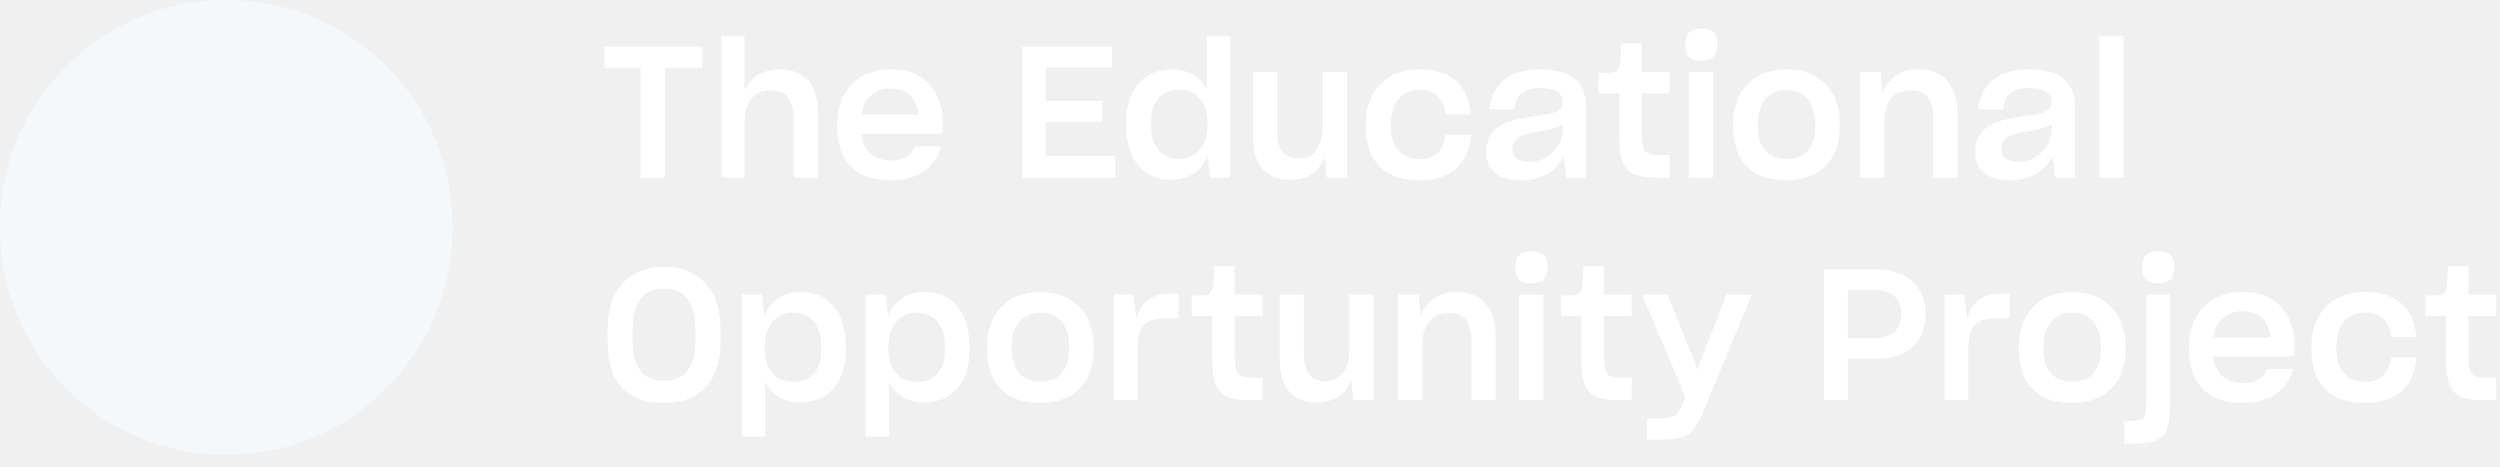
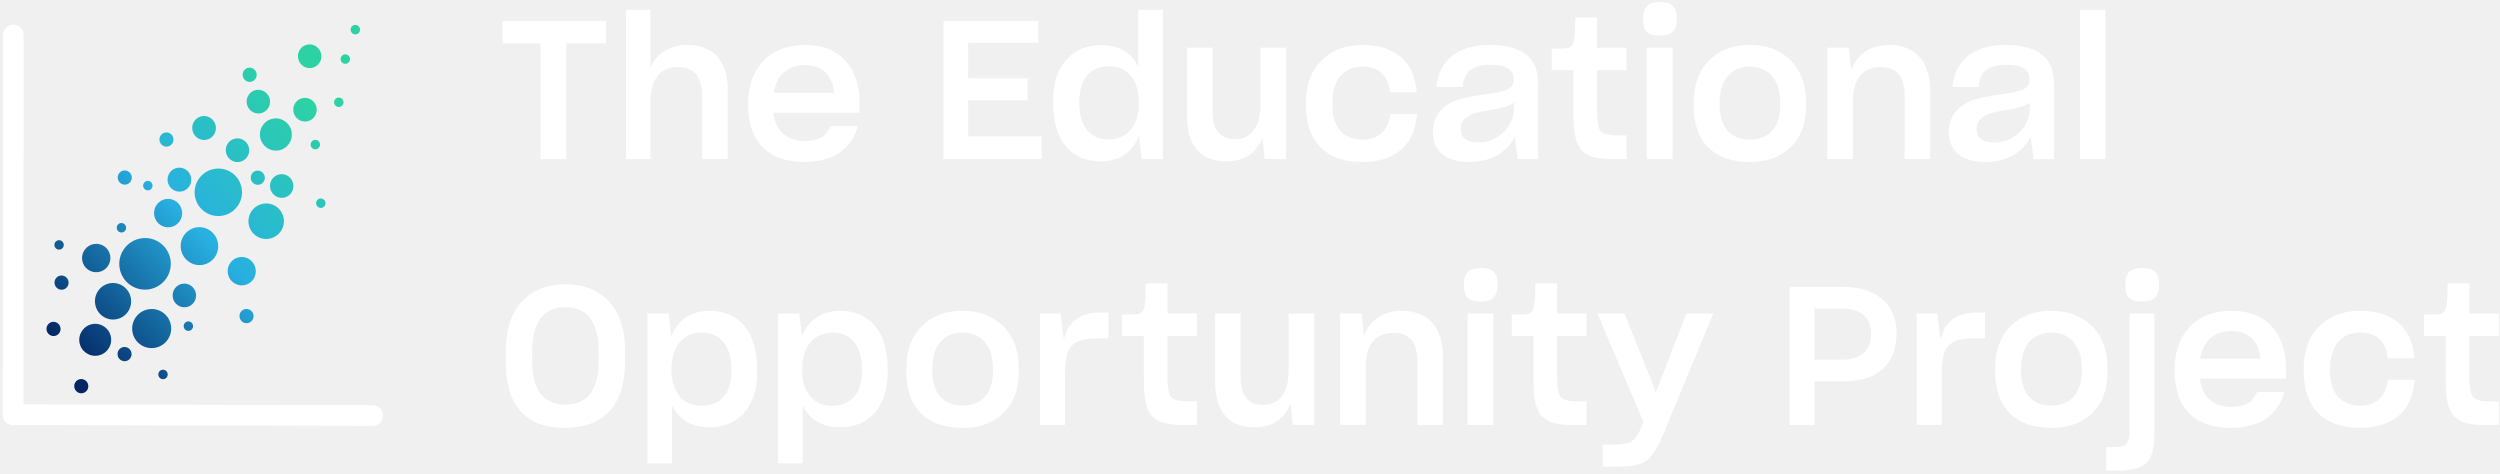
- <svg xmlns="http://www.w3.org/2000/svg" width="177px" height="33px" viewBox="0 0 177 33" version="1.1">
+ <svg xmlns="http://www.w3.org/2000/svg" width="749px" height="142px" viewBox="0 0 749 142" version="1.1">
+   <defs>
+     <linearGradient x1="13.423%" y1="97.609%" x2="91.544%" y2="30.077%" id="linearGradient-1">
+       <stop stop-color="#032664" offset="0%" />
+       <stop stop-color="#28B0E1" offset="51.653%" />
+       <stop stop-color="#2CD2A4" offset="100%" />
+     </linearGradient>
+   </defs>
  <g id="Page-1" stroke="none" stroke-width="1" fill="none" fill-rule="evenodd">
-     <g id="Homepage-Mockup-1440-V1" transform="translate(-148, -16)">
-       <g id="logo" transform="translate(148, 16)">
-         <path d="M0,16.003 C0,7.165 7.169,3.45298265e-15 15.993,3.45298265e-15 L16.04,3.45298265e-15 C24.873,3.45298265e-15 32.034,7.165 32.034,16.003 L32.034,16.192 C32.034,25.03 24.865,32.195 16.04,32.195 L15.993,32.195 C7.161,32.195 0,25.03 0,16.192 L0,16.003 Z" id="Rectangle-2-Copy" fill="#F5F8FA" />
-         <path d="M47.074,4.807 L47.074,12.569 L45.345,12.569 L45.345,4.807 L42.796,4.807 L42.796,3.299 L49.726,3.299 L49.726,4.807 L47.074,4.807 Z M52.715,12.569 L51.077,12.569 L51.077,2.557 L52.715,2.557 L52.715,6.393 C53.17,5.483 54.015,4.911 55.198,4.911 C57.006,4.911 57.903,6.055 57.903,7.914 L57.903,12.569 L56.187,12.569 L56.187,8.383 C56.187,7.199 55.771,6.393 54.535,6.393 C53.339,6.393 52.715,7.316 52.715,8.656 L52.715,12.569 Z M66.639,10.359 C66.21,11.88 65,12.764 63.037,12.764 C60.514,12.764 59.279,11.308 59.279,8.994 L59.279,8.812 C59.279,8.005 59.435,7.342 59.747,6.744 C60.371,5.574 61.516,4.911 63.089,4.911 C64.376,4.911 65.286,5.353 65.884,6.068 C66.483,6.783 66.743,7.706 66.743,8.669 L66.743,9.462 L60.969,9.462 C61.113,10.684 61.867,11.36 63.102,11.36 C64.012,11.36 64.545,11.009 64.805,10.359 L66.639,10.359 Z M63.102,6.263 C61.919,6.263 61.178,6.939 60.982,8.123 L65.039,8.123 C64.922,6.978 64.298,6.263 63.102,6.263 Z M78.961,12.569 L72.382,12.569 L72.382,3.299 L78.74,3.299 L78.74,4.768 L74.033,4.768 L74.033,7.147 L78.025,7.147 L78.025,8.63 L74.033,8.63 L74.033,11.048 L78.961,11.048 L78.961,12.569 Z M85.499,11.009 C85.096,12.023 84.251,12.725 82.912,12.725 C81,12.725 79.739,11.386 79.739,8.864 L79.739,8.682 C79.739,7.862 79.882,7.173 80.155,6.614 C80.701,5.496 81.689,4.924 82.964,4.924 C84.199,4.924 85.018,5.457 85.447,6.38 L85.447,2.557 L87.098,2.557 L87.098,12.569 L85.681,12.569 L85.499,11.009 Z M83.432,11.256 C84.706,11.256 85.486,10.333 85.486,8.851 L85.486,8.721 C85.486,7.277 84.732,6.341 83.497,6.341 C82.209,6.341 81.494,7.212 81.494,8.708 L81.494,8.851 C81.494,10.45 82.3,11.256 83.432,11.256 Z M93.78,11.139 C93.403,12.114 92.596,12.725 91.361,12.725 C89.567,12.725 88.722,11.581 88.722,9.722 L88.722,5.093 L90.425,5.093 L90.425,9.254 C90.425,10.424 90.776,11.23 91.946,11.23 C93.078,11.23 93.65,10.307 93.65,8.981 L93.65,5.093 L95.366,5.093 L95.366,12.569 L93.936,12.569 L93.78,11.139 Z M100.461,12.764 C98.068,12.764 96.703,11.425 96.703,8.981 L96.703,8.786 C96.703,7.953 96.872,7.238 97.197,6.666 C97.86,5.522 99.031,4.911 100.474,4.911 C102.541,4.911 103.959,5.886 104.128,8.071 L104.128,8.097 L102.346,8.097 L102.346,8.058 C102.19,6.887 101.527,6.367 100.487,6.367 C99.291,6.367 98.472,7.199 98.472,8.786 L98.472,8.955 C98.472,10.437 99.226,11.269 100.474,11.269 C101.566,11.269 102.19,10.697 102.359,9.553 L102.359,9.54 L104.141,9.54 L104.141,9.579 C103.972,11.789 102.528,12.764 100.461,12.764 Z M110.718,11.074 C110.211,12.049 109.21,12.764 107.662,12.764 C106.037,12.764 105.218,11.984 105.218,10.762 C105.218,9.93 105.582,9.306 106.193,8.929 C106.401,8.786 106.622,8.682 106.83,8.617 C107.272,8.461 107.831,8.357 108.768,8.214 C110.107,8.045 110.64,7.862 110.64,7.251 C110.64,6.627 110.237,6.237 109.067,6.237 C107.831,6.237 107.272,6.77 107.22,7.732 L105.465,7.732 C105.582,6.029 106.83,4.911 108.976,4.911 C109.795,4.911 110.419,5.015 110.913,5.236 C111.888,5.652 112.278,6.445 112.278,7.524 L112.278,12.569 L110.9,12.569 L110.718,11.074 Z M108.247,11.451 C108.742,11.451 109.158,11.334 109.522,11.113 C110.25,10.658 110.653,9.904 110.653,9.189 L110.653,8.786 C110.341,9.007 109.821,9.163 109.145,9.267 C108.234,9.41 107.87,9.514 107.519,9.735 C107.22,9.93 107.077,10.19 107.077,10.515 C107.077,11.139 107.467,11.451 108.247,11.451 Z M118.205,12.569 L117.243,12.569 C116.541,12.569 115.995,12.465 115.631,12.296 C114.877,11.919 114.643,11.1 114.643,9.579 L114.643,6.601 L113.186,6.601 L113.186,5.158 L113.849,5.158 C114.097,5.158 114.266,5.132 114.383,5.08 C114.63,4.963 114.708,4.677 114.747,4.066 C114.76,3.741 114.773,3.299 114.773,3.077 L116.229,3.077 L116.229,5.093 L118.205,5.093 L118.205,6.601 L116.229,6.601 L116.229,9.293 C116.229,9.787 116.268,10.151 116.333,10.398 C116.45,10.892 116.84,10.983 117.672,10.983 L118.205,10.983 L118.205,12.569 Z M120.453,4.287 C119.634,4.287 119.321,4.014 119.321,3.156 C119.321,2.323 119.699,2.037 120.453,2.037 C121.207,2.037 121.584,2.323 121.584,3.156 C121.584,3.962 121.22,4.287 120.453,4.287 Z M119.569,12.569 L119.569,5.093 L121.298,5.093 L121.298,12.569 L119.569,12.569 Z M126.484,12.764 C124.065,12.764 122.713,11.425 122.713,8.981 L122.713,8.786 C122.713,7.953 122.882,7.238 123.207,6.666 C123.857,5.522 125.015,4.911 126.484,4.911 C127.238,4.911 127.875,5.054 128.434,5.366 C129.578,5.977 130.255,7.134 130.255,8.786 L130.255,8.981 C130.255,9.8 130.099,10.476 129.787,11.035 C129.136,12.166 128.005,12.764 126.484,12.764 Z M126.484,11.269 C127.771,11.269 128.525,10.437 128.525,8.955 L128.525,8.786 C128.525,7.251 127.732,6.367 126.497,6.367 C125.275,6.367 124.455,7.199 124.455,8.786 L124.455,8.955 C124.455,10.437 125.21,11.269 126.484,11.269 Z M133.399,12.569 L131.683,12.569 L131.683,5.093 L133.126,5.093 L133.282,6.588 C133.685,5.561 134.53,4.911 135.818,4.911 C137.625,4.911 138.587,6.107 138.587,7.966 L138.587,12.569 L136.871,12.569 L136.871,8.383 C136.871,7.16 136.481,6.393 135.259,6.393 C133.984,6.393 133.399,7.277 133.399,8.669 L133.399,12.569 Z M145.333,11.074 C144.826,12.049 143.825,12.764 142.278,12.764 C140.653,12.764 139.833,11.984 139.833,10.762 C139.833,9.93 140.197,9.306 140.809,8.929 C141.017,8.786 141.238,8.682 141.446,8.617 C141.888,8.461 142.447,8.357 143.383,8.214 C144.722,8.045 145.255,7.862 145.255,7.251 C145.255,6.627 144.852,6.237 143.682,6.237 C142.447,6.237 141.888,6.77 141.836,7.732 L140.08,7.732 C140.197,6.029 141.446,4.911 143.591,4.911 C144.41,4.911 145.034,5.015 145.529,5.236 C146.504,5.652 146.894,6.445 146.894,7.524 L146.894,12.569 L145.516,12.569 L145.333,11.074 Z M142.863,11.451 C143.357,11.451 143.773,11.334 144.137,11.113 C144.865,10.658 145.268,9.904 145.268,9.189 L145.268,8.786 C144.956,9.007 144.436,9.163 143.76,9.267 C142.85,9.41 142.486,9.514 142.135,9.735 C141.836,9.93 141.693,10.19 141.693,10.515 C141.693,11.139 142.083,11.451 142.863,11.451 Z M148.634,12.569 L148.634,2.557 L150.337,2.557 L150.337,12.569 L148.634,12.569 Z M46.996,28.529 C44.434,28.529 43.017,27.151 43.017,24.121 L43.017,23.341 C43.017,22.366 43.186,21.573 43.511,20.909 C44.174,19.57 45.41,18.894 47.009,18.894 C47.815,18.894 48.504,19.05 49.115,19.401 C50.312,20.077 51.014,21.391 51.014,23.341 L51.014,24.121 C51.014,27.112 49.466,28.529 46.996,28.529 Z M47.009,26.969 C48.504,26.969 49.245,25.954 49.245,24.056 L49.245,23.419 C49.245,21.456 48.504,20.428 47.009,20.428 C45.488,20.428 44.785,21.495 44.785,23.406 L44.785,24.056 C44.785,25.954 45.488,26.969 47.009,26.969 Z M56.668,28.49 C55.432,28.49 54.613,27.931 54.171,27.021 L54.171,30.908 L52.52,30.908 L52.52,20.857 L53.937,20.857 L54.119,22.379 C54.522,21.352 55.393,20.675 56.694,20.675 C58.644,20.675 59.879,22.054 59.879,24.576 L59.879,24.758 C59.879,25.577 59.736,26.254 59.463,26.813 C58.917,27.931 57.916,28.49 56.668,28.49 Z M56.135,27.047 C57.409,27.047 58.15,26.215 58.15,24.732 L58.15,24.576 C58.15,22.977 57.344,22.132 56.174,22.132 C54.938,22.132 54.132,23.068 54.132,24.55 L54.132,24.68 C54.132,26.124 54.899,27.047 56.135,27.047 Z M65.429,28.49 C64.194,28.49 63.375,27.931 62.933,27.021 L62.933,30.908 L61.282,30.908 L61.282,20.857 L62.699,20.857 L62.881,22.379 C63.284,21.352 64.155,20.675 65.455,20.675 C67.406,20.675 68.641,22.054 68.641,24.576 L68.641,24.758 C68.641,25.577 68.498,26.254 68.225,26.813 C67.679,27.931 66.678,28.49 65.429,28.49 Z M64.896,27.047 C66.171,27.047 66.912,26.215 66.912,24.732 L66.912,24.576 C66.912,22.977 66.106,22.132 64.935,22.132 C63.7,22.132 62.894,23.068 62.894,24.55 L62.894,24.68 C62.894,26.124 63.661,27.047 64.896,27.047 Z M73.658,28.529 C71.239,28.529 69.887,27.19 69.887,24.745 L69.887,24.55 C69.887,23.718 70.056,23.003 70.381,22.431 C71.031,21.287 72.189,20.675 73.658,20.675 C74.412,20.675 75.049,20.818 75.608,21.13 C76.753,21.742 77.429,22.899 77.429,24.55 L77.429,24.745 C77.429,25.564 77.273,26.241 76.961,26.8 C76.31,27.931 75.179,28.529 73.658,28.529 Z M73.658,27.034 C74.945,27.034 75.699,26.202 75.699,24.719 L75.699,24.55 C75.699,23.016 74.906,22.132 73.671,22.132 C72.449,22.132 71.63,22.964 71.63,24.55 L71.63,24.719 C71.63,26.202 72.384,27.034 73.658,27.034 Z M78.857,28.334 L78.857,20.857 L80.235,20.857 L80.456,22.613 C80.755,21.378 81.522,20.792 82.94,20.792 L83.447,20.792 L83.447,22.522 L82.706,22.522 C82.108,22.522 81.665,22.6 81.353,22.756 C80.729,23.055 80.534,23.705 80.534,24.875 L80.534,28.334 L78.857,28.334 Z M89.387,28.334 L88.425,28.334 C87.723,28.334 87.176,28.23 86.812,28.061 C86.058,27.684 85.824,26.865 85.824,25.343 L85.824,22.366 L84.368,22.366 L84.368,20.922 L85.031,20.922 C85.278,20.922 85.447,20.896 85.564,20.844 C85.811,20.727 85.889,20.441 85.928,19.83 C85.941,19.505 85.954,19.063 85.954,18.842 L87.411,18.842 L87.411,20.857 L89.387,20.857 L89.387,22.366 L87.411,22.366 L87.411,25.057 C87.411,25.551 87.45,25.915 87.515,26.163 C87.632,26.657 88.022,26.748 88.854,26.748 L89.387,26.748 L89.387,28.334 Z M95.665,26.904 C95.288,27.879 94.482,28.49 93.247,28.49 C91.452,28.49 90.607,27.346 90.607,25.486 L90.607,20.857 L92.31,20.857 L92.31,25.018 C92.31,26.189 92.661,26.995 93.832,26.995 C94.963,26.995 95.535,26.072 95.535,24.745 L95.535,20.857 L97.251,20.857 L97.251,28.334 L95.821,28.334 L95.665,26.904 Z M100.708,28.334 L98.992,28.334 L98.992,20.857 L100.435,20.857 L100.591,22.353 C100.994,21.326 101.839,20.675 103.127,20.675 C104.934,20.675 105.896,21.872 105.896,23.731 L105.896,28.334 L104.18,28.334 L104.18,24.147 C104.18,22.925 103.79,22.158 102.567,22.158 C101.293,22.158 100.708,23.042 100.708,24.433 L100.708,28.334 Z M108.429,20.051 C107.61,20.051 107.298,19.778 107.298,18.92 C107.298,18.088 107.675,17.802 108.429,17.802 C109.184,17.802 109.561,18.088 109.561,18.92 C109.561,19.726 109.197,20.051 108.429,20.051 Z M107.545,28.334 L107.545,20.857 L109.275,20.857 L109.275,28.334 L107.545,28.334 Z M115.527,28.334 L114.565,28.334 C113.862,28.334 113.316,28.23 112.952,28.061 C112.198,27.684 111.964,26.865 111.964,25.343 L111.964,22.366 L110.508,22.366 L110.508,20.922 L111.171,20.922 C111.418,20.922 111.587,20.896 111.704,20.844 C111.951,20.727 112.029,20.441 112.068,19.83 C112.081,19.505 112.094,19.063 112.094,18.842 L113.55,18.842 L113.55,20.857 L115.527,20.857 L115.527,22.366 L113.55,22.366 L113.55,25.057 C113.55,25.551 113.589,25.915 113.654,26.163 C113.771,26.657 114.162,26.748 114.994,26.748 L115.527,26.748 L115.527,28.334 Z M116.617,31.13 L116.617,29.647 L117.488,29.647 C117.813,29.647 118.086,29.608 118.281,29.556 C118.684,29.439 118.905,29.14 119.204,28.49 L119.348,28.139 L116.253,20.857 L118.073,20.857 L120.102,25.915 L120.167,26.254 L120.258,25.928 L122.234,20.857 L124.028,20.857 L120.752,28.763 C120.323,29.803 119.985,30.401 119.543,30.726 C119.087,31.052 118.489,31.13 117.475,31.13 L116.617,31.13 Z M130.825,25.408 L130.825,28.334 L129.147,28.334 L129.147,19.063 L132.645,19.063 C133.477,19.063 134.153,19.193 134.699,19.466 C135.792,19.986 136.325,20.961 136.325,22.21 C136.325,24.16 135.168,25.421 132.71,25.408 L130.825,25.408 Z M130.825,20.519 L130.825,23.952 L132.684,23.952 C133.919,23.952 134.621,23.341 134.621,22.21 C134.621,21.196 133.984,20.519 132.645,20.519 L130.825,20.519 Z M137.675,28.334 L137.675,20.857 L139.053,20.857 L139.274,22.613 C139.573,21.378 140.34,20.792 141.758,20.792 L142.265,20.792 L142.265,22.522 L141.524,22.522 C140.926,22.522 140.483,22.6 140.171,22.756 C139.547,23.055 139.352,23.705 139.352,24.875 L139.352,28.334 L137.675,28.334 Z M146.71,28.529 C144.291,28.529 142.939,27.19 142.939,24.745 L142.939,24.55 C142.939,23.718 143.108,23.003 143.433,22.431 C144.083,21.287 145.24,20.675 146.71,20.675 C147.464,20.675 148.101,20.818 148.66,21.13 C149.804,21.742 150.48,22.899 150.48,24.55 L150.48,24.745 C150.48,25.564 150.324,26.241 150.012,26.8 C149.362,27.931 148.231,28.529 146.71,28.529 Z M146.71,27.034 C147.997,27.034 148.751,26.202 148.751,24.719 L148.751,24.55 C148.751,23.016 147.958,22.132 146.723,22.132 C145.5,22.132 144.681,22.964 144.681,24.55 L144.681,24.719 C144.681,26.202 145.435,27.034 146.71,27.034 Z M152.806,20.051 C151.987,20.051 151.675,19.778 151.675,18.92 C151.675,18.088 152.052,17.802 152.806,17.802 C153.56,17.802 153.937,18.088 153.937,18.92 C153.937,19.726 153.573,20.051 152.806,20.051 Z M150.4,31.403 L150.4,29.816 L150.777,29.816 C151.102,29.816 151.362,29.79 151.532,29.738 C151.883,29.621 151.961,29.296 151.961,28.477 L151.961,20.857 L153.625,20.857 L153.625,28.685 C153.625,29.777 153.508,30.466 153.105,30.869 C152.728,31.247 152.039,31.403 150.946,31.403 L150.4,31.403 Z M162.348,26.124 C161.919,27.645 160.709,28.529 158.746,28.529 C156.223,28.529 154.988,27.073 154.988,24.758 L154.988,24.576 C154.988,23.77 155.144,23.107 155.456,22.509 C156.08,21.339 157.225,20.675 158.798,20.675 C160.085,20.675 160.995,21.117 161.593,21.833 C162.192,22.548 162.452,23.471 162.452,24.433 L162.452,25.226 L156.678,25.226 C156.821,26.449 157.576,27.125 158.811,27.125 C159.721,27.125 160.254,26.774 160.514,26.124 L162.348,26.124 Z M158.811,22.028 C157.628,22.028 156.887,22.704 156.691,23.887 L160.748,23.887 C160.631,22.743 160.007,22.028 158.811,22.028 Z M167.404,28.529 C165.011,28.529 163.646,27.19 163.646,24.745 L163.646,24.55 C163.646,23.718 163.815,23.003 164.14,22.431 C164.803,21.287 165.973,20.675 167.417,20.675 C169.484,20.675 170.901,21.651 171.07,23.835 L171.07,23.861 L169.289,23.861 L169.289,23.822 C169.133,22.652 168.47,22.132 167.43,22.132 C166.233,22.132 165.414,22.964 165.414,24.55 L165.414,24.719 C165.414,26.202 166.168,27.034 167.417,27.034 C168.509,27.034 169.133,26.462 169.302,25.317 L169.302,25.304 L171.083,25.304 L171.083,25.343 C170.914,27.554 169.471,28.529 167.404,28.529 Z M176.737,28.334 L175.775,28.334 C175.073,28.334 174.527,28.23 174.163,28.061 C173.409,27.684 173.175,26.865 173.175,25.343 L173.175,22.366 L171.718,22.366 L171.718,20.922 L172.381,20.922 C172.628,20.922 172.798,20.896 172.915,20.844 C173.162,20.727 173.24,20.441 173.279,19.83 C173.292,19.505 173.305,19.063 173.305,18.842 L174.761,18.842 L174.761,20.857 L176.737,20.857 L176.737,22.366 L174.761,22.366 L174.761,25.057 C174.761,25.551 174.8,25.915 174.865,26.163 C174.982,26.657 175.372,26.748 176.204,26.748 L176.737,26.748 L176.737,28.334 Z" id="TheEducationalOpportunityProject" fill="#FFFFFF" fill-rule="nonzero" />
+     <g id="SEDA-logomark-9-Copy-16-JAMES-Copy" transform="translate(-586, -471)">
+       <g id="Group" transform="translate(589, 471)">
+         <path d="M-55.901,67.342 L57.844,67.4" id="Line-Copy" stroke="#FFFFFF" stroke-width="6.2" stroke-linecap="round" stroke-linejoin="round" transform="translate(0.971059, 67.37111) rotate(-90) translate(-0.971059, -67.37111) " />
+         <path d="M0.952,123.304 L108.642,125.431" id="Line-Copy-2" stroke="#FFFFFF" stroke-width="6.2" stroke-linecap="round" stroke-linejoin="round" transform="translate(54.79722, 124.3673) rotate(-361) translate(-54.79722, -124.3673) " />
+         <path d="M47.069,77.061 C47.436,81.312 44.289,85.063 40.042,85.44 C35.794,85.817 32.053,82.676 31.686,78.425 C31.32,74.175 34.466,70.423 38.714,70.047 C42.961,69.67 46.702,72.81 47.069,77.061 Z M33.465,104.108 C33.569,105.281 32.713,106.314 31.554,106.414 C30.395,106.515 29.371,105.645 29.268,104.471 C29.164,103.298 30.02,102.265 31.179,102.165 C32.338,102.064 33.362,102.934 33.465,104.108 Z M12.761,95.106 C12.865,96.28 12.009,97.313 10.85,97.413 C9.691,97.514 8.668,96.644 8.564,95.47 C8.46,94.296 9.316,93.264 10.475,93.163 C11.634,93.063 12.658,93.933 12.761,95.106 Z M45.831,96.709 C46.109,99.929 43.726,102.771 40.509,103.056 C37.292,103.341 34.459,100.962 34.181,97.742 C33.903,94.521 36.285,91.679 39.503,91.394 C42.72,91.109 45.553,93.489 45.831,96.709 Z M15.482,70.17 C15.551,70.952 14.98,71.641 14.208,71.708 C13.435,71.775 12.753,71.195 12.684,70.413 C12.615,69.63 13.185,68.942 13.958,68.875 C14.73,68.808 15.413,69.388 15.482,70.17 Z M53.96,87.711 C54.132,89.667 52.706,91.388 50.774,91.555 C48.843,91.723 47.137,90.273 46.964,88.317 C46.792,86.361 48.218,84.64 50.149,84.472 C52.081,84.305 53.787,85.755 53.96,87.711 Z M50.474,40.859 C50.578,42.033 49.722,43.066 48.563,43.166 C47.404,43.267 46.381,42.397 46.277,41.223 C46.173,40.049 47.029,39.017 48.188,38.916 C49.347,38.816 50.371,39.686 50.474,40.859 Z M104.901,20.613 C104.97,21.396 104.399,22.084 103.627,22.151 C102.854,22.218 102.172,21.638 102.103,20.856 C102.034,20.074 102.604,19.385 103.377,19.318 C104.149,19.251 104.832,19.831 104.901,20.613 Z M43.245,54.303 C43.314,55.085 42.744,55.774 41.971,55.841 C41.199,55.908 40.516,55.328 40.447,54.546 C40.378,53.763 40.949,53.075 41.721,53.008 C42.494,52.941 43.176,53.521 43.245,54.303 Z M37.221,51.347 C37.324,52.521 36.469,53.554 35.31,53.654 C34.15,53.755 33.127,52.885 33.023,51.711 C32.92,50.538 33.775,49.505 34.934,49.404 C36.094,49.304 37.117,50.174 37.221,51.347 Z M69.852,57.269 C70.19,61.183 67.293,64.636 63.383,64.983 C59.473,65.33 56.029,62.438 55.691,58.524 C55.353,54.611 58.25,51.157 62.16,50.81 C66.07,50.463 69.514,53.355 69.852,57.269 Z M34.431,87.792 C34.696,90.803 32.493,93.456 29.511,93.715 C26.528,93.975 23.896,91.744 23.632,88.733 C23.367,85.721 25.57,83.069 28.553,82.809 C31.535,82.549 34.167,84.78 34.431,87.792 Z M19.858,112.792 C19.962,113.966 19.106,114.999 17.947,115.099 C16.788,115.2 15.764,114.33 15.661,113.156 C15.557,111.983 16.413,110.95 17.572,110.849 C18.731,110.749 19.754,111.619 19.858,112.792 Z M76.966,54.176 C77.07,55.35 76.214,56.383 75.055,56.483 C73.896,56.584 72.873,55.714 72.769,54.54 C72.665,53.367 73.521,52.334 74.68,52.233 C75.839,52.133 76.863,53.003 76.966,54.176 Z M52.421,97.148 C52.49,97.93 51.919,98.619 51.147,98.686 C50.374,98.753 49.692,98.173 49.623,97.39 C49.554,96.608 50.124,95.919 50.897,95.852 C51.669,95.785 52.352,96.365 52.421,97.148 Z M43.834,111.056 C43.903,111.839 43.332,112.527 42.56,112.594 C41.787,112.661 41.105,112.081 41.036,111.299 C40.967,110.517 41.537,109.828 42.31,109.761 C43.082,109.694 43.765,110.274 43.834,111.056 Z M94.16,45.542 C94.229,46.325 93.659,47.013 92.886,47.08 C92.114,47.147 91.431,46.567 91.362,45.785 C91.293,45.003 91.864,44.314 92.636,44.247 C93.409,44.18 94.091,44.76 94.16,45.542 Z M63.395,38.074 C63.57,40.053 62.127,41.795 60.172,41.964 C58.218,42.134 56.492,40.667 56.317,38.687 C56.142,36.708 57.585,34.967 59.54,34.797 C61.495,34.628 63.221,36.095 63.395,38.074 Z M54.947,52.993 C55.122,54.972 53.679,56.714 51.725,56.884 C49.77,57.053 48.044,55.586 47.869,53.607 C47.694,51.628 49.137,49.886 51.092,49.717 C53.047,49.547 54.773,51.014 54.947,52.993 Z M70.712,95.297 C70.816,96.471 69.96,97.504 68.801,97.604 C67.642,97.705 66.618,96.835 66.515,95.661 C66.411,94.488 67.267,93.455 68.426,93.354 C69.585,93.254 70.608,94.124 70.712,95.297 Z M96.41,18.841 C96.583,20.797 95.157,22.518 93.225,22.686 C91.293,22.853 89.587,21.404 89.415,19.448 C89.242,17.492 90.668,15.77 92.6,15.603 C94.531,15.435 96.237,16.885 96.41,18.841 Z M76.689,23.242 C76.793,24.415 75.937,25.448 74.778,25.549 C73.619,25.649 72.595,24.779 72.492,23.606 C72.388,22.432 73.244,21.399 74.403,21.299 C75.562,21.198 76.586,22.068 76.689,23.242 Z M61.603,73.108 C61.88,76.237 59.598,78.992 56.507,79.26 C53.416,79.528 50.687,77.208 50.411,74.078 C50.134,70.949 52.416,68.195 55.507,67.927 C58.598,67.659 61.327,69.978 61.603,73.108 Z M85.345,57.036 C85.518,58.992 84.092,60.713 82.16,60.88 C80.228,61.048 78.522,59.598 78.35,57.642 C78.177,55.686 79.603,53.965 81.535,53.797 C83.466,53.63 85.172,55.08 85.345,57.036 Z M72.316,81.595 C72.524,83.942 70.812,86.008 68.494,86.209 C66.176,86.41 64.129,84.67 63.922,82.323 C63.715,79.976 65.426,77.91 67.744,77.709 C70.062,77.508 72.109,79.248 72.316,81.595 Z M29.144,74.615 C29.346,76.957 27.614,79.024 25.274,79.231 C22.934,79.438 20.873,77.708 20.671,75.366 C20.469,73.024 22.202,70.957 24.542,70.75 C26.881,70.542 28.942,72.273 29.144,74.615 Z M27.662,98.988 C27.89,101.623 25.94,103.948 23.308,104.182 C20.676,104.415 18.357,102.468 18.13,99.833 C17.903,97.199 19.852,94.873 22.484,94.64 C25.117,94.407 27.435,96.354 27.662,98.988 Z M34.47,66.345 C34.539,67.127 33.968,67.816 33.195,67.883 C32.423,67.95 31.74,67.37 31.671,66.587 C31.602,65.805 32.173,65.116 32.945,65.049 C33.718,64.982 34.4,65.562 34.47,66.345 Z M16.126,81.432 C16.23,82.605 15.374,83.638 14.215,83.738 C13.056,83.839 12.032,82.969 11.929,81.795 C11.825,80.622 12.681,79.589 13.84,79.489 C14.999,79.388 16.022,80.258 16.126,81.432 Z M94.572,63.172 C94.641,63.954 94.071,64.643 93.298,64.71 C92.525,64.777 91.843,64.197 91.774,63.414 C91.705,62.632 92.275,61.943 93.048,61.876 C93.821,61.809 94.503,62.389 94.572,63.172 Z M108.514,12.035 C108.583,12.817 108.012,13.506 107.24,13.573 C106.467,13.64 105.785,13.06 105.716,12.277 C105.646,11.495 106.217,10.807 106.99,10.74 C107.762,10.673 108.445,11.252 108.514,12.035 Z M81.763,67.067 C82.016,69.994 79.849,72.578 76.925,72.837 C74,73.096 71.424,70.933 71.171,68.006 C70.919,65.078 73.085,62.495 76.01,62.236 C78.934,61.976 81.51,64.139 81.763,67.067 Z M102.058,33.39 C102.127,34.172 101.556,34.861 100.783,34.928 C100.011,34.995 99.328,34.415 99.259,33.632 C99.19,32.85 99.761,32.161 100.533,32.094 C101.306,32.027 101.989,32.607 102.058,33.39 Z M51.531,62.701 C51.738,65.048 50.027,67.113 47.709,67.314 C45.391,67.515 43.343,65.776 43.136,63.428 C42.929,61.081 44.64,59.016 46.959,58.815 C49.277,58.614 51.324,60.353 51.531,62.701 Z M72.878,45.415 C73.051,47.371 71.625,49.092 69.693,49.259 C67.761,49.427 66.055,47.977 65.883,46.021 C65.71,44.065 67.136,42.344 69.068,42.176 C70.999,42.009 72.705,43.459 72.878,45.415 Z M80.121,31.334 C80.293,33.29 78.867,35.012 76.935,35.179 C75.004,35.347 73.298,33.897 73.125,31.941 C72.953,29.985 74.379,28.263 76.31,28.096 C78.242,27.928 79.948,29.378 80.121,31.334 Z M85.949,41.414 C86.183,44.074 84.239,46.416 81.606,46.645 C78.974,46.874 76.651,44.904 76.417,42.244 C76.183,39.584 78.128,37.242 80.76,37.013 C83.392,36.784 85.715,38.754 85.949,41.414 Z M93.895,34.713 C94.067,36.669 92.641,38.39 90.709,38.558 C88.778,38.725 87.072,37.275 86.899,35.319 C86.727,33.364 88.153,31.642 90.084,31.475 C92.016,31.307 93.722,32.757 93.895,34.713 Z" id="Combined-Shape" fill="url(#linearGradient-1)" transform="translate(58.53746, 62.92073) rotate(-4) translate(-58.53746, -62.92073) " />
+         <path d="M166.67,12.997 L166.67,47.659 L158.948,47.659 L158.948,12.997 L147.568,12.997 L147.568,6.262 L178.514,6.262 L178.514,12.997 L166.67,12.997 Z M191.859,47.659 L184.543,47.659 L184.543,2.953 L191.859,2.953 L191.859,20.081 C193.891,16.016 197.665,13.462 202.948,13.462 C211.019,13.462 215.025,18.571 215.025,26.874 L215.025,47.659 L207.361,47.659 L207.361,28.964 C207.361,23.68 205.503,20.081 199.987,20.081 C194.646,20.081 191.859,24.203 191.859,30.183 L191.859,47.659 Z M254.032,37.789 C252.116,44.582 246.717,48.53 237.949,48.53 C226.686,48.53 221.17,42.028 221.17,31.693 L221.17,30.88 C221.17,27.28 221.867,24.319 223.26,21.648 C226.047,16.423 231.156,13.462 238.182,13.462 C243.93,13.462 247.994,15.436 250.665,18.629 C253.336,21.822 254.497,25.945 254.497,30.241 L254.497,33.783 L228.718,33.783 C229.356,39.241 232.724,42.26 238.24,42.26 C242.304,42.26 244.685,40.692 245.846,37.789 L254.032,37.789 Z M238.24,19.5 C232.956,19.5 229.647,22.519 228.776,27.803 L246.891,27.803 C246.368,22.693 243.581,19.5 238.24,19.5 Z M309.055,47.659 L279.676,47.659 L279.676,6.262 L308.068,6.262 L308.068,12.823 L287.05,12.823 L287.05,23.448 L304.875,23.448 L304.875,30.067 L287.05,30.067 L287.05,40.866 L309.055,40.866 L309.055,47.659 Z M338.25,40.692 C336.45,45.221 332.676,48.356 326.696,48.356 C318.161,48.356 312.529,42.376 312.529,31.112 L312.529,30.299 C312.529,26.641 313.168,23.564 314.387,21.068 C316.826,16.074 321.239,13.52 326.928,13.52 C332.444,13.52 336.102,15.9 338.018,20.022 L338.018,2.953 L345.392,2.953 L345.392,47.659 L339.063,47.659 L338.25,40.692 Z M329.019,41.795 C334.709,41.795 338.192,37.673 338.192,31.054 L338.192,30.473 C338.192,24.029 334.825,19.848 329.309,19.848 C323.561,19.848 320.368,23.738 320.368,30.415 L320.368,31.054 C320.368,38.196 323.967,41.795 329.019,41.795 Z M375.226,41.273 C373.542,45.627 369.942,48.356 364.426,48.356 C356.414,48.356 352.64,43.247 352.64,34.944 L352.64,14.274 L360.246,14.274 L360.246,32.854 C360.246,38.079 361.814,41.679 367.039,41.679 C372.09,41.679 374.645,37.557 374.645,31.635 L374.645,14.274 L382.309,14.274 L382.309,47.659 L375.922,47.659 L375.226,41.273 Z M405.059,48.53 C394.376,48.53 388.28,42.55 388.28,31.635 L388.28,30.764 C388.28,27.048 389.035,23.854 390.486,21.3 C393.447,16.19 398.673,13.462 405.118,13.462 C414.349,13.462 420.678,17.816 421.433,27.57 L421.433,27.687 L413.478,27.687 L413.478,27.512 C412.782,22.287 409.82,19.964 405.176,19.964 C399.834,19.964 396.176,23.68 396.176,30.764 L396.176,31.519 C396.176,38.137 399.544,41.853 405.118,41.853 C409.995,41.853 412.782,39.299 413.536,34.189 L413.536,34.131 L421.491,34.131 L421.491,34.305 C420.736,44.176 414.291,48.53 405.059,48.53 Z M450.86,40.982 C448.596,45.337 444.125,48.53 437.216,48.53 C429.958,48.53 426.3,45.047 426.3,39.589 C426.3,35.873 427.926,33.086 430.655,31.402 C431.584,30.764 432.571,30.299 433.5,30.009 C435.474,29.312 437.971,28.848 442.151,28.209 C448.131,27.454 450.512,26.641 450.512,23.913 C450.512,21.126 448.712,19.384 443.486,19.384 C437.971,19.384 435.474,21.764 435.242,26.061 L427.403,26.061 C427.926,18.455 433.5,13.462 443.08,13.462 C446.738,13.462 449.525,13.926 451.731,14.913 C456.086,16.771 457.827,20.313 457.827,25.132 L457.827,47.659 L451.673,47.659 L450.86,40.982 Z M439.829,42.666 C442.035,42.666 443.893,42.144 445.518,41.157 C448.77,39.124 450.57,35.757 450.57,32.564 L450.57,30.764 C449.176,31.751 446.854,32.447 443.835,32.912 C439.77,33.551 438.145,34.015 436.577,35.002 C435.242,35.873 434.603,37.034 434.603,38.486 C434.603,41.273 436.345,42.666 439.829,42.666 Z M484.294,47.659 L479.997,47.659 C476.862,47.659 474.423,47.195 472.798,46.44 C469.43,44.756 468.385,41.099 468.385,34.305 L468.385,21.01 L461.882,21.01 L461.882,14.565 L464.843,14.565 C465.946,14.565 466.701,14.449 467.224,14.216 C468.327,13.694 468.675,12.417 468.849,9.688 C468.908,8.236 468.966,6.262 468.966,5.275 L475.468,5.275 L475.468,14.274 L484.294,14.274 L484.294,21.01 L475.468,21.01 L475.468,33.028 C475.468,35.234 475.643,36.86 475.933,37.963 C476.455,40.17 478.197,40.576 481.913,40.576 L484.294,40.576 L484.294,47.659 Z M494.329,10.675 C490.671,10.675 489.277,9.455 489.277,5.623 C489.277,1.908 490.961,0.63 494.329,0.63 C497.696,0.63 499.38,1.908 499.38,5.623 C499.38,9.223 497.754,10.675 494.329,10.675 Z M490.381,47.659 L490.381,14.274 L498.103,14.274 L498.103,47.659 L490.381,47.659 Z M521.26,48.53 C510.46,48.53 504.422,42.55 504.422,31.635 L504.422,30.764 C504.422,27.048 505.177,23.854 506.628,21.3 C509.531,16.19 514.699,13.462 521.26,13.462 C524.627,13.462 527.472,14.1 529.969,15.494 C535.078,18.223 538.097,23.39 538.097,30.764 L538.097,31.635 C538.097,35.292 537.4,38.312 536.007,40.808 C533.104,45.86 528.053,48.53 521.26,48.53 Z M521.26,41.853 C527.008,41.853 530.375,38.137 530.375,31.519 L530.375,30.764 C530.375,23.913 526.833,19.964 521.318,19.964 C515.86,19.964 512.202,23.68 512.202,30.764 L512.202,31.519 C512.202,38.137 515.57,41.853 521.26,41.853 Z M552.139,47.659 L544.474,47.659 L544.474,14.274 L550.919,14.274 L551.616,20.951 C553.416,16.365 557.19,13.462 562.938,13.462 C571.008,13.462 575.305,18.803 575.305,27.106 L575.305,47.659 L567.641,47.659 L567.641,28.964 C567.641,23.506 565.899,20.081 560.441,20.081 C554.751,20.081 552.139,24.029 552.139,30.241 L552.139,47.659 Z M605.429,40.982 C603.165,45.337 598.694,48.53 591.785,48.53 C584.527,48.53 580.869,45.047 580.869,39.589 C580.869,35.873 582.495,33.086 585.224,31.402 C586.153,30.764 587.14,30.299 588.069,30.009 C590.043,29.312 592.539,28.848 596.72,28.209 C602.7,27.454 605.081,26.641 605.081,23.913 C605.081,21.126 603.281,19.384 598.055,19.384 C592.539,19.384 590.043,21.764 589.811,26.061 L581.972,26.061 C582.495,18.455 588.069,13.462 597.649,13.462 C601.307,13.462 604.094,13.926 606.3,14.913 C610.654,16.771 612.396,20.313 612.396,25.132 L612.396,47.659 L606.242,47.659 L605.429,40.982 Z M594.397,42.666 C596.604,42.666 598.462,42.144 600.087,41.157 C603.339,39.124 605.139,35.757 605.139,32.564 L605.139,30.764 C603.745,31.751 601.423,32.447 598.404,32.912 C594.339,33.551 592.714,34.015 591.146,35.002 C589.811,35.873 589.172,37.034 589.172,38.486 C589.172,41.273 590.914,42.666 594.397,42.666 Z M620.167,47.659 L620.167,2.953 L627.773,2.953 L627.773,47.659 L620.167,47.659 Z M166.321,128.19 C154.883,128.19 148.555,122.035 148.555,108.507 L148.555,105.023 C148.555,100.669 149.309,97.127 150.761,94.166 C153.722,88.186 159.238,85.167 166.379,85.167 C169.979,85.167 173.056,85.863 175.785,87.431 C181.127,90.45 184.262,96.314 184.262,105.023 L184.262,108.507 C184.262,121.861 177.353,128.19 166.321,128.19 Z M166.379,121.222 C173.056,121.222 176.366,116.694 176.366,108.217 L176.366,105.372 C176.366,96.605 173.056,92.018 166.379,92.018 C159.586,92.018 156.451,96.779 156.451,105.314 L156.451,108.217 C156.451,116.694 159.586,121.222 166.379,121.222 Z M209.509,128.016 C203.993,128.016 200.336,125.519 198.361,121.455 L198.361,138.815 L190.988,138.815 L190.988,93.934 L197.316,93.934 L198.129,100.727 C199.929,96.14 203.819,93.121 209.625,93.121 C218.334,93.121 223.85,99.275 223.85,110.539 L223.85,111.352 C223.85,115.01 223.211,118.029 221.992,120.526 C219.554,125.519 215.083,128.016 209.509,128.016 Z M207.129,121.571 C212.819,121.571 216.128,117.855 216.128,111.236 L216.128,110.539 C216.128,103.398 212.528,99.624 207.303,99.624 C201.787,99.624 198.187,103.804 198.187,110.423 L198.187,111.004 C198.187,117.448 201.613,121.571 207.129,121.571 Z M248.633,128.016 C243.117,128.016 239.459,125.519 237.485,121.455 L237.485,138.815 L230.111,138.815 L230.111,93.934 L236.44,93.934 L237.253,100.727 C239.053,96.14 242.943,93.121 248.749,93.121 C257.458,93.121 262.974,99.275 262.974,110.539 L262.974,111.352 C262.974,115.01 262.335,118.029 261.116,120.526 C258.677,125.519 254.207,128.016 248.633,128.016 Z M246.252,121.571 C251.942,121.571 255.252,117.855 255.252,111.236 L255.252,110.539 C255.252,103.398 251.652,99.624 246.426,99.624 C240.911,99.624 237.311,103.804 237.311,110.423 L237.311,111.004 C237.311,117.448 240.736,121.571 246.252,121.571 Z M285.376,128.19 C274.576,128.19 268.538,122.209 268.538,111.294 L268.538,110.423 C268.538,106.707 269.293,103.514 270.744,100.959 C273.647,95.85 278.815,93.121 285.376,93.121 C288.743,93.121 291.588,93.76 294.085,95.153 C299.194,97.882 302.213,103.049 302.213,110.423 L302.213,111.294 C302.213,114.952 301.517,117.971 300.123,120.468 C297.22,125.519 292.169,128.19 285.376,128.19 Z M285.376,121.513 C291.124,121.513 294.491,117.797 294.491,111.178 L294.491,110.423 C294.491,103.572 290.95,99.624 285.434,99.624 C279.976,99.624 276.318,103.34 276.318,110.423 L276.318,111.178 C276.318,117.797 279.686,121.513 285.376,121.513 Z M308.591,127.319 L308.591,93.934 L314.745,93.934 L315.732,101.772 C317.068,96.256 320.493,93.644 326.822,93.644 L329.086,93.644 L329.086,101.366 L325.777,101.366 C323.106,101.366 321.132,101.714 319.738,102.411 C316.951,103.746 316.081,106.649 316.081,111.875 L316.081,127.319 L308.591,127.319 Z M355.611,127.319 L351.314,127.319 C348.179,127.319 345.74,126.854 344.114,126.1 C340.747,124.416 339.702,120.758 339.702,113.965 L339.702,100.669 L333.199,100.669 L333.199,94.224 L336.16,94.224 C337.263,94.224 338.018,94.108 338.541,93.876 C339.644,93.353 339.992,92.076 340.166,89.347 C340.224,87.896 340.282,85.921 340.282,84.934 L346.785,84.934 L346.785,93.934 L355.611,93.934 L355.611,100.669 L346.785,100.669 L346.785,112.688 C346.785,114.894 346.959,116.52 347.25,117.623 C347.772,119.829 349.514,120.235 353.23,120.235 L355.611,120.235 L355.611,127.319 Z M383.644,120.932 C381.961,125.287 378.361,128.016 372.845,128.016 C364.833,128.016 361.059,122.906 361.059,114.604 L361.059,93.934 L368.665,93.934 L368.665,112.513 C368.665,117.739 370.232,121.339 375.458,121.339 C380.509,121.339 383.064,117.216 383.064,111.294 L383.064,93.934 L390.728,93.934 L390.728,127.319 L384.341,127.319 L383.644,120.932 Z M406.163,127.319 L398.499,127.319 L398.499,93.934 L404.943,93.934 L405.64,100.611 C407.44,96.024 411.214,93.121 416.962,93.121 C425.032,93.121 429.329,98.463 429.329,106.765 L429.329,127.319 L421.665,127.319 L421.665,108.623 C421.665,103.166 419.923,99.74 414.465,99.74 C408.775,99.74 406.163,103.688 406.163,109.901 L406.163,127.319 Z M440.641,90.334 C436.984,90.334 435.59,89.115 435.59,85.283 C435.59,81.567 437.274,80.29 440.641,80.29 C444.009,80.29 445.693,81.567 445.693,85.283 C445.693,88.883 444.067,90.334 440.641,90.334 Z M436.693,127.319 L436.693,93.934 L444.415,93.934 L444.415,127.319 L436.693,127.319 Z M472.333,127.319 L468.037,127.319 C464.901,127.319 462.463,126.854 460.837,126.1 C457.47,124.416 456.424,120.758 456.424,113.965 L456.424,100.669 L449.922,100.669 L449.922,94.224 L452.883,94.224 C453.986,94.224 454.741,94.108 455.263,93.876 C456.366,93.353 456.715,92.076 456.889,89.347 C456.947,87.896 457.005,85.921 457.005,84.934 L463.508,84.934 L463.508,93.934 L472.333,93.934 L472.333,100.669 L463.508,100.669 L463.508,112.688 C463.508,114.894 463.682,116.52 463.972,117.623 C464.495,119.829 466.237,120.235 469.953,120.235 L472.333,120.235 L472.333,127.319 Z M477.201,139.802 L477.201,133.183 L481.091,133.183 C482.542,133.183 483.762,133.009 484.633,132.777 C486.433,132.254 487.42,130.919 488.755,128.016 L489.394,126.448 L475.575,93.934 L483.704,93.934 L492.761,116.52 L493.051,118.029 L493.458,116.578 L502.283,93.934 L510.296,93.934 L495.664,129.235 C493.748,133.88 492.239,136.551 490.265,138.002 C488.232,139.454 485.562,139.802 481.033,139.802 L477.201,139.802 Z M540.642,114.255 L540.642,127.319 L533.153,127.319 L533.153,85.921 L548.771,85.921 C552.487,85.921 555.506,86.502 557.945,87.721 C562.822,90.044 565.202,94.398 565.202,99.972 C565.202,108.681 560.035,114.313 549.061,114.255 L540.642,114.255 Z M540.642,92.424 L540.642,107.752 L548.945,107.752 C554.461,107.752 557.596,105.023 557.596,99.972 C557.596,95.443 554.751,92.424 548.771,92.424 L540.642,92.424 Z M571.231,127.319 L571.231,93.934 L577.386,93.934 L578.373,101.772 C579.708,96.256 583.134,93.644 589.462,93.644 L591.727,93.644 L591.727,101.366 L588.417,101.366 C585.746,101.366 583.772,101.714 582.379,102.411 C579.592,103.746 578.721,106.649 578.721,111.875 L578.721,127.319 L571.231,127.319 Z M611.574,128.19 C600.775,128.19 594.736,122.209 594.736,111.294 L594.736,110.423 C594.736,106.707 595.491,103.514 596.943,100.959 C599.846,95.85 605.013,93.121 611.574,93.121 C614.941,93.121 617.786,93.76 620.283,95.153 C625.392,97.882 628.412,103.049 628.412,110.423 L628.412,111.294 C628.412,114.952 627.715,117.971 626.321,120.468 C623.418,125.519 618.367,128.19 611.574,128.19 Z M611.574,121.513 C617.322,121.513 620.69,117.797 620.69,111.178 L620.69,110.423 C620.69,103.572 617.148,99.624 611.632,99.624 C606.174,99.624 602.516,103.34 602.516,110.423 L602.516,111.178 C602.516,117.797 605.884,121.513 611.574,121.513 Z M638.795,90.334 C635.137,90.334 633.744,89.115 633.744,85.283 C633.744,81.567 635.428,80.29 638.795,80.29 C642.163,80.29 643.846,81.567 643.846,85.283 C643.846,88.883 642.221,90.334 638.795,90.334 Z M628.054,141.021 L628.054,133.938 L629.738,133.938 C631.189,133.938 632.35,133.822 633.105,133.589 C634.673,133.067 635.021,131.615 635.021,127.958 L635.021,93.934 L642.453,93.934 L642.453,128.886 C642.453,133.764 641.93,136.841 640.13,138.641 C638.447,140.324 635.369,141.021 630.492,141.021 L628.054,141.021 Z M681.402,117.448 C679.486,124.242 674.087,128.19 665.319,128.19 C654.056,128.19 648.54,121.687 648.54,111.352 L648.54,110.539 C648.54,106.939 649.237,103.978 650.63,101.308 C653.417,96.082 658.526,93.121 665.552,93.121 C671.3,93.121 675.364,95.095 678.035,98.288 C680.706,101.482 681.867,105.604 681.867,109.901 L681.867,113.442 L656.088,113.442 C656.726,118.9 660.094,121.919 665.61,121.919 C669.674,121.919 672.055,120.352 673.216,117.448 L681.402,117.448 Z M665.61,99.159 C660.326,99.159 657.017,102.179 656.146,107.462 L674.261,107.462 C673.738,102.353 670.951,99.159 665.61,99.159 Z M703.979,128.19 C693.295,128.19 687.199,122.209 687.199,111.294 L687.199,110.423 C687.199,106.707 687.954,103.514 689.405,100.959 C692.366,95.85 697.592,93.121 704.037,93.121 C713.268,93.121 719.597,97.476 720.352,107.23 L720.352,107.346 L712.397,107.346 L712.397,107.172 C711.701,101.946 708.74,99.624 704.095,99.624 C698.753,99.624 695.095,103.34 695.095,110.423 L695.095,111.178 C695.095,117.797 698.463,121.513 704.037,121.513 C708.914,121.513 711.701,118.958 712.455,113.849 L712.455,113.791 L720.41,113.791 L720.41,113.965 C719.655,123.835 713.21,128.19 703.979,128.19 Z M745.657,127.319 L741.36,127.319 C738.225,127.319 735.786,126.854 734.161,126.1 C730.793,124.416 729.748,120.758 729.748,113.965 L729.748,100.669 L723.245,100.669 L723.245,94.224 L726.206,94.224 C727.31,94.224 728.064,94.108 728.587,93.876 C729.69,93.353 730.038,92.076 730.213,89.347 C730.271,87.896 730.329,85.921 730.329,84.934 L736.832,84.934 L736.832,93.934 L745.657,93.934 L745.657,100.669 L736.832,100.669 L736.832,112.688 C736.832,114.894 737.006,116.52 737.296,117.623 C737.819,119.829 739.56,120.235 743.276,120.235 L745.657,120.235 L745.657,127.319 Z" id="TheEducationalOpportunityProject" fill="#FFFFFF" fill-rule="nonzero" />
      </g>
    </g>
  </g>
</svg>
